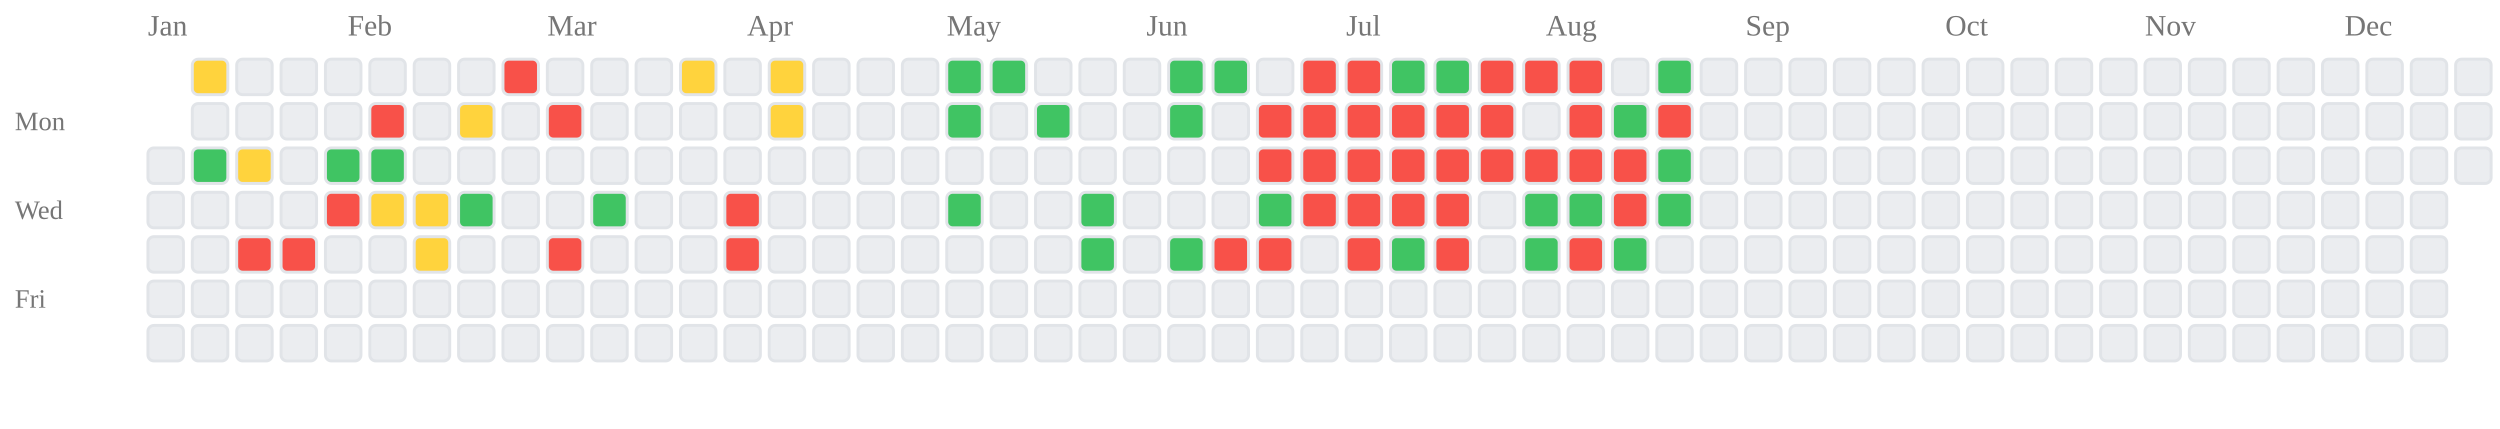
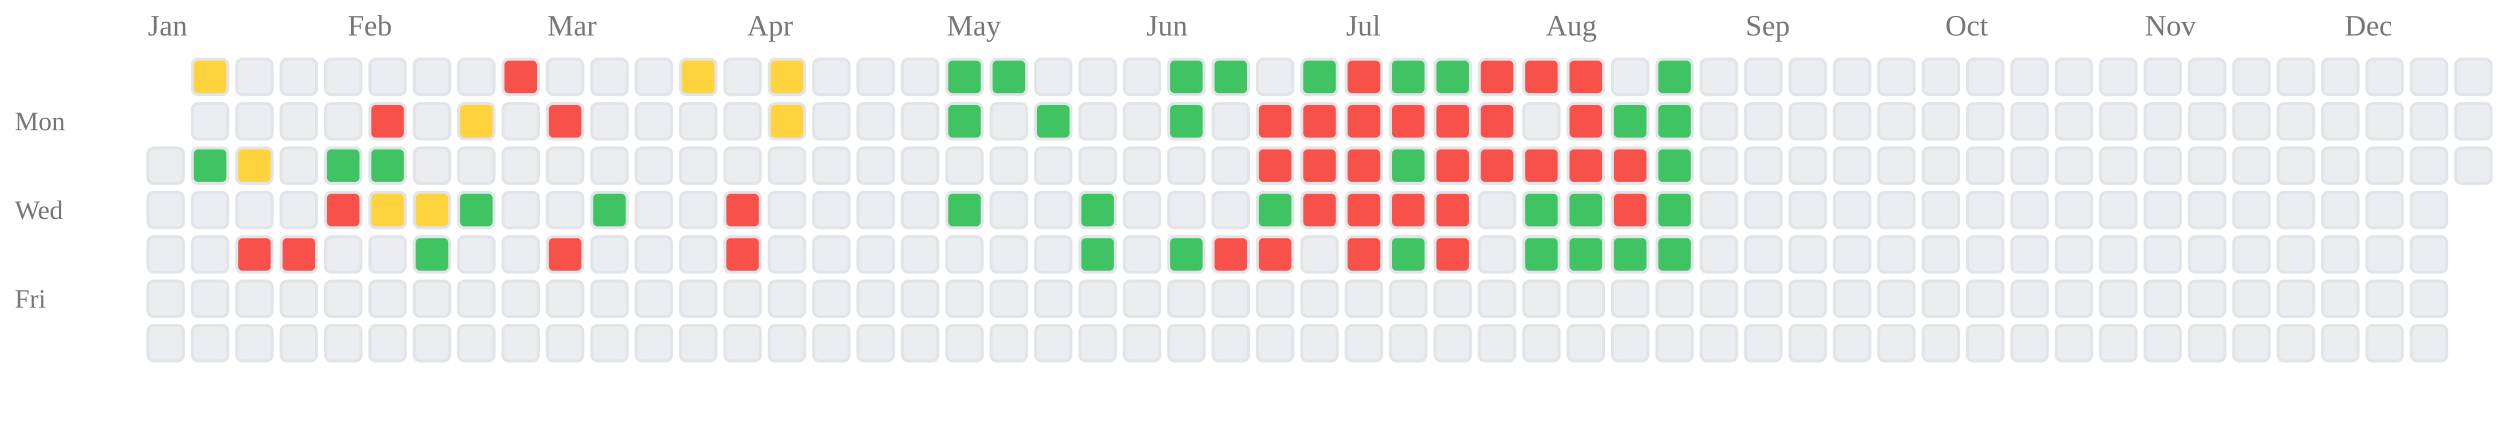
<svg xmlns="http://www.w3.org/2000/svg" width="845" height="145">
  <style>
        .month { font-size: 10px; fill: #767676; }
        .day { font-size: 9px; fill: #767676; }
        .cell { stroke: #e1e4e8; stroke-width: 1; }
        .cell-profit { fill: #40c463; }
        .cell-loss { fill: #f85149; }
        .cell-breakeven { fill: #ffd33d; }
        .cell-empty { fill: #ebedf0; }
    </style>
  <text x="50.0" y="12" class="month">Jan</text>
  <text x="117.5" y="12" class="month">Feb</text>
  <text x="185.0" y="12" class="month">Mar</text>
  <text x="252.5" y="12" class="month">Apr</text>
  <text x="320.0" y="12" class="month">May</text>
  <text x="387.5" y="12" class="month">Jun</text>
  <text x="455.0" y="12" class="month">Jul</text>
  <text x="522.5" y="12" class="month">Aug</text>
  <text x="590.0" y="12" class="month">Sep</text>
  <text x="657.5" y="12" class="month">Oct</text>
  <text x="725.0" y="12" class="month">Nov</text>
  <text x="792.5" y="12" class="month">Dec</text>
  <text x="5" y="44" class="day">Mon</text>
  <text x="5" y="74" class="day">Wed</text>
  <text x="5" y="104" class="day">Fri</text>
  <rect x="50" y="50" width="12" height="12" class="cell cell-empty" rx="2" ry="2" />
  <rect x="50" y="65" width="12" height="12" class="cell cell-empty" rx="2" ry="2" />
  <rect x="50" y="80" width="12" height="12" class="cell cell-empty" rx="2" ry="2" />
  <rect x="50" y="95" width="12" height="12" class="cell cell-empty" rx="2" ry="2" />
  <rect x="50" y="110" width="12" height="12" class="cell cell-empty" rx="2" ry="2" />
  <rect x="65" y="20" width="12" height="12" class="cell cell-breakeven" rx="2" ry="2" />
  <rect x="65" y="35" width="12" height="12" class="cell cell-empty" rx="2" ry="2" />
  <rect x="65" y="50" width="12" height="12" class="cell cell-profit" rx="2" ry="2" />
  <rect x="65" y="65" width="12" height="12" class="cell cell-empty" rx="2" ry="2" />
  <rect x="65" y="80" width="12" height="12" class="cell cell-empty" rx="2" ry="2" />
  <rect x="65" y="95" width="12" height="12" class="cell cell-empty" rx="2" ry="2" />
  <rect x="65" y="110" width="12" height="12" class="cell cell-empty" rx="2" ry="2" />
  <rect x="80" y="20" width="12" height="12" class="cell cell-empty" rx="2" ry="2" />
  <rect x="80" y="35" width="12" height="12" class="cell cell-empty" rx="2" ry="2" />
  <rect x="80" y="50" width="12" height="12" class="cell cell-breakeven" rx="2" ry="2" />
  <rect x="80" y="65" width="12" height="12" class="cell cell-empty" rx="2" ry="2" />
  <rect x="80" y="80" width="12" height="12" class="cell cell-loss" rx="2" ry="2" />
  <rect x="80" y="95" width="12" height="12" class="cell cell-empty" rx="2" ry="2" />
  <rect x="80" y="110" width="12" height="12" class="cell cell-empty" rx="2" ry="2" />
  <rect x="95" y="20" width="12" height="12" class="cell cell-empty" rx="2" ry="2" />
  <rect x="95" y="35" width="12" height="12" class="cell cell-empty" rx="2" ry="2" />
  <rect x="95" y="50" width="12" height="12" class="cell cell-empty" rx="2" ry="2" />
  <rect x="95" y="65" width="12" height="12" class="cell cell-empty" rx="2" ry="2" />
  <rect x="95" y="80" width="12" height="12" class="cell cell-loss" rx="2" ry="2" />
  <rect x="95" y="95" width="12" height="12" class="cell cell-empty" rx="2" ry="2" />
  <rect x="95" y="110" width="12" height="12" class="cell cell-empty" rx="2" ry="2" />
  <rect x="110" y="20" width="12" height="12" class="cell cell-empty" rx="2" ry="2" />
  <rect x="110" y="35" width="12" height="12" class="cell cell-empty" rx="2" ry="2" />
  <rect x="110" y="50" width="12" height="12" class="cell cell-profit" rx="2" ry="2" />
  <rect x="110" y="65" width="12" height="12" class="cell cell-loss" rx="2" ry="2" />
  <rect x="110" y="80" width="12" height="12" class="cell cell-empty" rx="2" ry="2" />
  <rect x="110" y="95" width="12" height="12" class="cell cell-empty" rx="2" ry="2" />
  <rect x="110" y="110" width="12" height="12" class="cell cell-empty" rx="2" ry="2" />
  <rect x="125" y="20" width="12" height="12" class="cell cell-empty" rx="2" ry="2" />
  <rect x="125" y="35" width="12" height="12" class="cell cell-loss" rx="2" ry="2" />
  <rect x="125" y="50" width="12" height="12" class="cell cell-profit" rx="2" ry="2" />
  <rect x="125" y="65" width="12" height="12" class="cell cell-breakeven" rx="2" ry="2" />
  <rect x="125" y="80" width="12" height="12" class="cell cell-empty" rx="2" ry="2" />
  <rect x="125" y="95" width="12" height="12" class="cell cell-empty" rx="2" ry="2" />
  <rect x="125" y="110" width="12" height="12" class="cell cell-empty" rx="2" ry="2" />
  <rect x="140" y="20" width="12" height="12" class="cell cell-empty" rx="2" ry="2" />
  <rect x="140" y="35" width="12" height="12" class="cell cell-empty" rx="2" ry="2" />
  <rect x="140" y="50" width="12" height="12" class="cell cell-empty" rx="2" ry="2" />
  <rect x="140" y="65" width="12" height="12" class="cell cell-breakeven" rx="2" ry="2" />
-   <rect x="140" y="80" width="12" height="12" class="cell cell-breakeven" rx="2" ry="2" />
+   <rect x="140" y="80" width="12" height="12" class="cell cell-profit" rx="2" ry="2" />
  <rect x="140" y="95" width="12" height="12" class="cell cell-empty" rx="2" ry="2" />
  <rect x="140" y="110" width="12" height="12" class="cell cell-empty" rx="2" ry="2" />
  <rect x="155" y="20" width="12" height="12" class="cell cell-empty" rx="2" ry="2" />
  <rect x="155" y="35" width="12" height="12" class="cell cell-breakeven" rx="2" ry="2" />
  <rect x="155" y="50" width="12" height="12" class="cell cell-empty" rx="2" ry="2" />
  <rect x="155" y="65" width="12" height="12" class="cell cell-profit" rx="2" ry="2" />
  <rect x="155" y="80" width="12" height="12" class="cell cell-empty" rx="2" ry="2" />
  <rect x="155" y="95" width="12" height="12" class="cell cell-empty" rx="2" ry="2" />
  <rect x="155" y="110" width="12" height="12" class="cell cell-empty" rx="2" ry="2" />
  <rect x="170" y="20" width="12" height="12" class="cell cell-loss" rx="2" ry="2" />
  <rect x="170" y="35" width="12" height="12" class="cell cell-empty" rx="2" ry="2" />
  <rect x="170" y="50" width="12" height="12" class="cell cell-empty" rx="2" ry="2" />
  <rect x="170" y="65" width="12" height="12" class="cell cell-empty" rx="2" ry="2" />
  <rect x="170" y="80" width="12" height="12" class="cell cell-empty" rx="2" ry="2" />
  <rect x="170" y="95" width="12" height="12" class="cell cell-empty" rx="2" ry="2" />
  <rect x="170" y="110" width="12" height="12" class="cell cell-empty" rx="2" ry="2" />
  <rect x="185" y="20" width="12" height="12" class="cell cell-empty" rx="2" ry="2" />
  <rect x="185" y="35" width="12" height="12" class="cell cell-loss" rx="2" ry="2" />
  <rect x="185" y="50" width="12" height="12" class="cell cell-empty" rx="2" ry="2" />
  <rect x="185" y="65" width="12" height="12" class="cell cell-empty" rx="2" ry="2" />
  <rect x="185" y="80" width="12" height="12" class="cell cell-loss" rx="2" ry="2" />
  <rect x="185" y="95" width="12" height="12" class="cell cell-empty" rx="2" ry="2" />
  <rect x="185" y="110" width="12" height="12" class="cell cell-empty" rx="2" ry="2" />
  <rect x="200" y="20" width="12" height="12" class="cell cell-empty" rx="2" ry="2" />
  <rect x="200" y="35" width="12" height="12" class="cell cell-empty" rx="2" ry="2" />
  <rect x="200" y="50" width="12" height="12" class="cell cell-empty" rx="2" ry="2" />
  <rect x="200" y="65" width="12" height="12" class="cell cell-profit" rx="2" ry="2" />
  <rect x="200" y="80" width="12" height="12" class="cell cell-empty" rx="2" ry="2" />
  <rect x="200" y="95" width="12" height="12" class="cell cell-empty" rx="2" ry="2" />
  <rect x="200" y="110" width="12" height="12" class="cell cell-empty" rx="2" ry="2" />
  <rect x="215" y="20" width="12" height="12" class="cell cell-empty" rx="2" ry="2" />
  <rect x="215" y="35" width="12" height="12" class="cell cell-empty" rx="2" ry="2" />
  <rect x="215" y="50" width="12" height="12" class="cell cell-empty" rx="2" ry="2" />
  <rect x="215" y="65" width="12" height="12" class="cell cell-empty" rx="2" ry="2" />
  <rect x="215" y="80" width="12" height="12" class="cell cell-empty" rx="2" ry="2" />
  <rect x="215" y="95" width="12" height="12" class="cell cell-empty" rx="2" ry="2" />
  <rect x="215" y="110" width="12" height="12" class="cell cell-empty" rx="2" ry="2" />
  <rect x="230" y="20" width="12" height="12" class="cell cell-breakeven" rx="2" ry="2" />
  <rect x="230" y="35" width="12" height="12" class="cell cell-empty" rx="2" ry="2" />
  <rect x="230" y="50" width="12" height="12" class="cell cell-empty" rx="2" ry="2" />
  <rect x="230" y="65" width="12" height="12" class="cell cell-empty" rx="2" ry="2" />
  <rect x="230" y="80" width="12" height="12" class="cell cell-empty" rx="2" ry="2" />
  <rect x="230" y="95" width="12" height="12" class="cell cell-empty" rx="2" ry="2" />
  <rect x="230" y="110" width="12" height="12" class="cell cell-empty" rx="2" ry="2" />
  <rect x="245" y="20" width="12" height="12" class="cell cell-empty" rx="2" ry="2" />
  <rect x="245" y="35" width="12" height="12" class="cell cell-empty" rx="2" ry="2" />
  <rect x="245" y="50" width="12" height="12" class="cell cell-empty" rx="2" ry="2" />
  <rect x="245" y="65" width="12" height="12" class="cell cell-loss" rx="2" ry="2" />
  <rect x="245" y="80" width="12" height="12" class="cell cell-loss" rx="2" ry="2" />
  <rect x="245" y="95" width="12" height="12" class="cell cell-empty" rx="2" ry="2" />
  <rect x="245" y="110" width="12" height="12" class="cell cell-empty" rx="2" ry="2" />
  <rect x="260" y="20" width="12" height="12" class="cell cell-breakeven" rx="2" ry="2" />
  <rect x="260" y="35" width="12" height="12" class="cell cell-breakeven" rx="2" ry="2" />
  <rect x="260" y="50" width="12" height="12" class="cell cell-empty" rx="2" ry="2" />
  <rect x="260" y="65" width="12" height="12" class="cell cell-empty" rx="2" ry="2" />
  <rect x="260" y="80" width="12" height="12" class="cell cell-empty" rx="2" ry="2" />
  <rect x="260" y="95" width="12" height="12" class="cell cell-empty" rx="2" ry="2" />
  <rect x="260" y="110" width="12" height="12" class="cell cell-empty" rx="2" ry="2" />
  <rect x="275" y="20" width="12" height="12" class="cell cell-empty" rx="2" ry="2" />
  <rect x="275" y="35" width="12" height="12" class="cell cell-empty" rx="2" ry="2" />
  <rect x="275" y="50" width="12" height="12" class="cell cell-empty" rx="2" ry="2" />
  <rect x="275" y="65" width="12" height="12" class="cell cell-empty" rx="2" ry="2" />
  <rect x="275" y="80" width="12" height="12" class="cell cell-empty" rx="2" ry="2" />
  <rect x="275" y="95" width="12" height="12" class="cell cell-empty" rx="2" ry="2" />
  <rect x="275" y="110" width="12" height="12" class="cell cell-empty" rx="2" ry="2" />
  <rect x="290" y="20" width="12" height="12" class="cell cell-empty" rx="2" ry="2" />
  <rect x="290" y="35" width="12" height="12" class="cell cell-empty" rx="2" ry="2" />
  <rect x="290" y="50" width="12" height="12" class="cell cell-empty" rx="2" ry="2" />
  <rect x="290" y="65" width="12" height="12" class="cell cell-empty" rx="2" ry="2" />
  <rect x="290" y="80" width="12" height="12" class="cell cell-empty" rx="2" ry="2" />
  <rect x="290" y="95" width="12" height="12" class="cell cell-empty" rx="2" ry="2" />
  <rect x="290" y="110" width="12" height="12" class="cell cell-empty" rx="2" ry="2" />
  <rect x="305" y="20" width="12" height="12" class="cell cell-empty" rx="2" ry="2" />
  <rect x="305" y="35" width="12" height="12" class="cell cell-empty" rx="2" ry="2" />
  <rect x="305" y="50" width="12" height="12" class="cell cell-empty" rx="2" ry="2" />
  <rect x="305" y="65" width="12" height="12" class="cell cell-empty" rx="2" ry="2" />
  <rect x="305" y="80" width="12" height="12" class="cell cell-empty" rx="2" ry="2" />
  <rect x="305" y="95" width="12" height="12" class="cell cell-empty" rx="2" ry="2" />
  <rect x="305" y="110" width="12" height="12" class="cell cell-empty" rx="2" ry="2" />
  <rect x="320" y="20" width="12" height="12" class="cell cell-profit" rx="2" ry="2" />
  <rect x="320" y="35" width="12" height="12" class="cell cell-profit" rx="2" ry="2" />
  <rect x="320" y="50" width="12" height="12" class="cell cell-empty" rx="2" ry="2" />
  <rect x="320" y="65" width="12" height="12" class="cell cell-profit" rx="2" ry="2" />
  <rect x="320" y="80" width="12" height="12" class="cell cell-empty" rx="2" ry="2" />
  <rect x="320" y="95" width="12" height="12" class="cell cell-empty" rx="2" ry="2" />
  <rect x="320" y="110" width="12" height="12" class="cell cell-empty" rx="2" ry="2" />
  <rect x="335" y="20" width="12" height="12" class="cell cell-profit" rx="2" ry="2" />
  <rect x="335" y="35" width="12" height="12" class="cell cell-empty" rx="2" ry="2" />
  <rect x="335" y="50" width="12" height="12" class="cell cell-empty" rx="2" ry="2" />
  <rect x="335" y="65" width="12" height="12" class="cell cell-empty" rx="2" ry="2" />
  <rect x="335" y="80" width="12" height="12" class="cell cell-empty" rx="2" ry="2" />
  <rect x="335" y="95" width="12" height="12" class="cell cell-empty" rx="2" ry="2" />
  <rect x="335" y="110" width="12" height="12" class="cell cell-empty" rx="2" ry="2" />
  <rect x="350" y="20" width="12" height="12" class="cell cell-empty" rx="2" ry="2" />
  <rect x="350" y="35" width="12" height="12" class="cell cell-profit" rx="2" ry="2" />
  <rect x="350" y="50" width="12" height="12" class="cell cell-empty" rx="2" ry="2" />
  <rect x="350" y="65" width="12" height="12" class="cell cell-empty" rx="2" ry="2" />
  <rect x="350" y="80" width="12" height="12" class="cell cell-empty" rx="2" ry="2" />
  <rect x="350" y="95" width="12" height="12" class="cell cell-empty" rx="2" ry="2" />
  <rect x="350" y="110" width="12" height="12" class="cell cell-empty" rx="2" ry="2" />
  <rect x="365" y="20" width="12" height="12" class="cell cell-empty" rx="2" ry="2" />
  <rect x="365" y="35" width="12" height="12" class="cell cell-empty" rx="2" ry="2" />
  <rect x="365" y="50" width="12" height="12" class="cell cell-empty" rx="2" ry="2" />
  <rect x="365" y="65" width="12" height="12" class="cell cell-profit" rx="2" ry="2" />
  <rect x="365" y="80" width="12" height="12" class="cell cell-profit" rx="2" ry="2" />
  <rect x="365" y="95" width="12" height="12" class="cell cell-empty" rx="2" ry="2" />
  <rect x="365" y="110" width="12" height="12" class="cell cell-empty" rx="2" ry="2" />
  <rect x="380" y="20" width="12" height="12" class="cell cell-empty" rx="2" ry="2" />
  <rect x="380" y="35" width="12" height="12" class="cell cell-empty" rx="2" ry="2" />
  <rect x="380" y="50" width="12" height="12" class="cell cell-empty" rx="2" ry="2" />
  <rect x="380" y="65" width="12" height="12" class="cell cell-empty" rx="2" ry="2" />
  <rect x="380" y="80" width="12" height="12" class="cell cell-empty" rx="2" ry="2" />
  <rect x="380" y="95" width="12" height="12" class="cell cell-empty" rx="2" ry="2" />
  <rect x="380" y="110" width="12" height="12" class="cell cell-empty" rx="2" ry="2" />
  <rect x="395" y="20" width="12" height="12" class="cell cell-profit" rx="2" ry="2" />
  <rect x="395" y="35" width="12" height="12" class="cell cell-profit" rx="2" ry="2" />
  <rect x="395" y="50" width="12" height="12" class="cell cell-empty" rx="2" ry="2" />
  <rect x="395" y="65" width="12" height="12" class="cell cell-empty" rx="2" ry="2" />
  <rect x="395" y="80" width="12" height="12" class="cell cell-profit" rx="2" ry="2" />
  <rect x="395" y="95" width="12" height="12" class="cell cell-empty" rx="2" ry="2" />
  <rect x="395" y="110" width="12" height="12" class="cell cell-empty" rx="2" ry="2" />
  <rect x="410" y="20" width="12" height="12" class="cell cell-profit" rx="2" ry="2" />
  <rect x="410" y="35" width="12" height="12" class="cell cell-empty" rx="2" ry="2" />
  <rect x="410" y="50" width="12" height="12" class="cell cell-empty" rx="2" ry="2" />
  <rect x="410" y="65" width="12" height="12" class="cell cell-empty" rx="2" ry="2" />
  <rect x="410" y="80" width="12" height="12" class="cell cell-loss" rx="2" ry="2" />
  <rect x="410" y="95" width="12" height="12" class="cell cell-empty" rx="2" ry="2" />
  <rect x="410" y="110" width="12" height="12" class="cell cell-empty" rx="2" ry="2" />
  <rect x="425" y="20" width="12" height="12" class="cell cell-empty" rx="2" ry="2" />
  <rect x="425" y="35" width="12" height="12" class="cell cell-loss" rx="2" ry="2" />
  <rect x="425" y="50" width="12" height="12" class="cell cell-loss" rx="2" ry="2" />
  <rect x="425" y="65" width="12" height="12" class="cell cell-profit" rx="2" ry="2" />
  <rect x="425" y="80" width="12" height="12" class="cell cell-loss" rx="2" ry="2" />
  <rect x="425" y="95" width="12" height="12" class="cell cell-empty" rx="2" ry="2" />
  <rect x="425" y="110" width="12" height="12" class="cell cell-empty" rx="2" ry="2" />
-   <rect x="440" y="20" width="12" height="12" class="cell cell-loss" rx="2" ry="2" />
+   <rect x="440" y="20" width="12" height="12" class="cell cell-profit" rx="2" ry="2" />
  <rect x="440" y="35" width="12" height="12" class="cell cell-loss" rx="2" ry="2" />
  <rect x="440" y="50" width="12" height="12" class="cell cell-loss" rx="2" ry="2" />
  <rect x="440" y="65" width="12" height="12" class="cell cell-loss" rx="2" ry="2" />
  <rect x="440" y="80" width="12" height="12" class="cell cell-empty" rx="2" ry="2" />
  <rect x="440" y="95" width="12" height="12" class="cell cell-empty" rx="2" ry="2" />
  <rect x="440" y="110" width="12" height="12" class="cell cell-empty" rx="2" ry="2" />
  <rect x="455" y="20" width="12" height="12" class="cell cell-loss" rx="2" ry="2" />
  <rect x="455" y="35" width="12" height="12" class="cell cell-loss" rx="2" ry="2" />
  <rect x="455" y="50" width="12" height="12" class="cell cell-loss" rx="2" ry="2" />
  <rect x="455" y="65" width="12" height="12" class="cell cell-loss" rx="2" ry="2" />
  <rect x="455" y="80" width="12" height="12" class="cell cell-loss" rx="2" ry="2" />
  <rect x="455" y="95" width="12" height="12" class="cell cell-empty" rx="2" ry="2" />
  <rect x="455" y="110" width="12" height="12" class="cell cell-empty" rx="2" ry="2" />
  <rect x="470" y="20" width="12" height="12" class="cell cell-profit" rx="2" ry="2" />
  <rect x="470" y="35" width="12" height="12" class="cell cell-loss" rx="2" ry="2" />
-   <rect x="470" y="50" width="12" height="12" class="cell cell-loss" rx="2" ry="2" />
+   <rect x="470" y="50" width="12" height="12" class="cell cell-profit" rx="2" ry="2" />
  <rect x="470" y="65" width="12" height="12" class="cell cell-loss" rx="2" ry="2" />
  <rect x="470" y="80" width="12" height="12" class="cell cell-profit" rx="2" ry="2" />
  <rect x="470" y="95" width="12" height="12" class="cell cell-empty" rx="2" ry="2" />
  <rect x="470" y="110" width="12" height="12" class="cell cell-empty" rx="2" ry="2" />
  <rect x="485" y="20" width="12" height="12" class="cell cell-profit" rx="2" ry="2" />
  <rect x="485" y="35" width="12" height="12" class="cell cell-loss" rx="2" ry="2" />
  <rect x="485" y="50" width="12" height="12" class="cell cell-loss" rx="2" ry="2" />
  <rect x="485" y="65" width="12" height="12" class="cell cell-loss" rx="2" ry="2" />
  <rect x="485" y="80" width="12" height="12" class="cell cell-loss" rx="2" ry="2" />
  <rect x="485" y="95" width="12" height="12" class="cell cell-empty" rx="2" ry="2" />
  <rect x="485" y="110" width="12" height="12" class="cell cell-empty" rx="2" ry="2" />
  <rect x="500" y="20" width="12" height="12" class="cell cell-loss" rx="2" ry="2" />
  <rect x="500" y="35" width="12" height="12" class="cell cell-loss" rx="2" ry="2" />
  <rect x="500" y="50" width="12" height="12" class="cell cell-loss" rx="2" ry="2" />
  <rect x="500" y="65" width="12" height="12" class="cell cell-empty" rx="2" ry="2" />
  <rect x="500" y="80" width="12" height="12" class="cell cell-empty" rx="2" ry="2" />
  <rect x="500" y="95" width="12" height="12" class="cell cell-empty" rx="2" ry="2" />
  <rect x="500" y="110" width="12" height="12" class="cell cell-empty" rx="2" ry="2" />
  <rect x="515" y="20" width="12" height="12" class="cell cell-loss" rx="2" ry="2" />
  <rect x="515" y="35" width="12" height="12" class="cell cell-empty" rx="2" ry="2" />
  <rect x="515" y="50" width="12" height="12" class="cell cell-loss" rx="2" ry="2" />
  <rect x="515" y="65" width="12" height="12" class="cell cell-profit" rx="2" ry="2" />
  <rect x="515" y="80" width="12" height="12" class="cell cell-profit" rx="2" ry="2" />
  <rect x="515" y="95" width="12" height="12" class="cell cell-empty" rx="2" ry="2" />
  <rect x="515" y="110" width="12" height="12" class="cell cell-empty" rx="2" ry="2" />
  <rect x="530" y="20" width="12" height="12" class="cell cell-loss" rx="2" ry="2" />
  <rect x="530" y="35" width="12" height="12" class="cell cell-loss" rx="2" ry="2" />
  <rect x="530" y="50" width="12" height="12" class="cell cell-loss" rx="2" ry="2" />
  <rect x="530" y="65" width="12" height="12" class="cell cell-profit" rx="2" ry="2" />
-   <rect x="530" y="80" width="12" height="12" class="cell cell-loss" rx="2" ry="2" />
+   <rect x="530" y="80" width="12" height="12" class="cell cell-profit" rx="2" ry="2" />
  <rect x="530" y="95" width="12" height="12" class="cell cell-empty" rx="2" ry="2" />
  <rect x="530" y="110" width="12" height="12" class="cell cell-empty" rx="2" ry="2" />
  <rect x="545" y="20" width="12" height="12" class="cell cell-empty" rx="2" ry="2" />
  <rect x="545" y="35" width="12" height="12" class="cell cell-profit" rx="2" ry="2" />
  <rect x="545" y="50" width="12" height="12" class="cell cell-loss" rx="2" ry="2" />
  <rect x="545" y="65" width="12" height="12" class="cell cell-loss" rx="2" ry="2" />
  <rect x="545" y="80" width="12" height="12" class="cell cell-profit" rx="2" ry="2" />
  <rect x="545" y="95" width="12" height="12" class="cell cell-empty" rx="2" ry="2" />
  <rect x="545" y="110" width="12" height="12" class="cell cell-empty" rx="2" ry="2" />
  <rect x="560" y="20" width="12" height="12" class="cell cell-profit" rx="2" ry="2" />
-   <rect x="560" y="35" width="12" height="12" class="cell cell-loss" rx="2" ry="2" />
+   <rect x="560" y="35" width="12" height="12" class="cell cell-profit" rx="2" ry="2" />
  <rect x="560" y="50" width="12" height="12" class="cell cell-profit" rx="2" ry="2" />
  <rect x="560" y="65" width="12" height="12" class="cell cell-profit" rx="2" ry="2" />
-   <rect x="560" y="80" width="12" height="12" class="cell cell-empty" rx="2" ry="2" />
+   <rect x="560" y="80" width="12" height="12" class="cell cell-profit" rx="2" ry="2" />
  <rect x="560" y="95" width="12" height="12" class="cell cell-empty" rx="2" ry="2" />
  <rect x="560" y="110" width="12" height="12" class="cell cell-empty" rx="2" ry="2" />
  <rect x="575" y="20" width="12" height="12" class="cell cell-empty" rx="2" ry="2" />
  <rect x="575" y="35" width="12" height="12" class="cell cell-empty" rx="2" ry="2" />
  <rect x="575" y="50" width="12" height="12" class="cell cell-empty" rx="2" ry="2" />
  <rect x="575" y="65" width="12" height="12" class="cell cell-empty" rx="2" ry="2" />
  <rect x="575" y="80" width="12" height="12" class="cell cell-empty" rx="2" ry="2" />
  <rect x="575" y="95" width="12" height="12" class="cell cell-empty" rx="2" ry="2" />
  <rect x="575" y="110" width="12" height="12" class="cell cell-empty" rx="2" ry="2" />
  <rect x="590" y="20" width="12" height="12" class="cell cell-empty" rx="2" ry="2" />
  <rect x="590" y="35" width="12" height="12" class="cell cell-empty" rx="2" ry="2" />
  <rect x="590" y="50" width="12" height="12" class="cell cell-empty" rx="2" ry="2" />
  <rect x="590" y="65" width="12" height="12" class="cell cell-empty" rx="2" ry="2" />
  <rect x="590" y="80" width="12" height="12" class="cell cell-empty" rx="2" ry="2" />
  <rect x="590" y="95" width="12" height="12" class="cell cell-empty" rx="2" ry="2" />
  <rect x="590" y="110" width="12" height="12" class="cell cell-empty" rx="2" ry="2" />
  <rect x="605" y="20" width="12" height="12" class="cell cell-empty" rx="2" ry="2" />
  <rect x="605" y="35" width="12" height="12" class="cell cell-empty" rx="2" ry="2" />
  <rect x="605" y="50" width="12" height="12" class="cell cell-empty" rx="2" ry="2" />
  <rect x="605" y="65" width="12" height="12" class="cell cell-empty" rx="2" ry="2" />
  <rect x="605" y="80" width="12" height="12" class="cell cell-empty" rx="2" ry="2" />
  <rect x="605" y="95" width="12" height="12" class="cell cell-empty" rx="2" ry="2" />
  <rect x="605" y="110" width="12" height="12" class="cell cell-empty" rx="2" ry="2" />
  <rect x="620" y="20" width="12" height="12" class="cell cell-empty" rx="2" ry="2" />
  <rect x="620" y="35" width="12" height="12" class="cell cell-empty" rx="2" ry="2" />
  <rect x="620" y="50" width="12" height="12" class="cell cell-empty" rx="2" ry="2" />
  <rect x="620" y="65" width="12" height="12" class="cell cell-empty" rx="2" ry="2" />
  <rect x="620" y="80" width="12" height="12" class="cell cell-empty" rx="2" ry="2" />
  <rect x="620" y="95" width="12" height="12" class="cell cell-empty" rx="2" ry="2" />
  <rect x="620" y="110" width="12" height="12" class="cell cell-empty" rx="2" ry="2" />
  <rect x="635" y="20" width="12" height="12" class="cell cell-empty" rx="2" ry="2" />
  <rect x="635" y="35" width="12" height="12" class="cell cell-empty" rx="2" ry="2" />
  <rect x="635" y="50" width="12" height="12" class="cell cell-empty" rx="2" ry="2" />
  <rect x="635" y="65" width="12" height="12" class="cell cell-empty" rx="2" ry="2" />
  <rect x="635" y="80" width="12" height="12" class="cell cell-empty" rx="2" ry="2" />
  <rect x="635" y="95" width="12" height="12" class="cell cell-empty" rx="2" ry="2" />
  <rect x="635" y="110" width="12" height="12" class="cell cell-empty" rx="2" ry="2" />
  <rect x="650" y="20" width="12" height="12" class="cell cell-empty" rx="2" ry="2" />
  <rect x="650" y="35" width="12" height="12" class="cell cell-empty" rx="2" ry="2" />
  <rect x="650" y="50" width="12" height="12" class="cell cell-empty" rx="2" ry="2" />
  <rect x="650" y="65" width="12" height="12" class="cell cell-empty" rx="2" ry="2" />
  <rect x="650" y="80" width="12" height="12" class="cell cell-empty" rx="2" ry="2" />
  <rect x="650" y="95" width="12" height="12" class="cell cell-empty" rx="2" ry="2" />
  <rect x="650" y="110" width="12" height="12" class="cell cell-empty" rx="2" ry="2" />
  <rect x="665" y="20" width="12" height="12" class="cell cell-empty" rx="2" ry="2" />
  <rect x="665" y="35" width="12" height="12" class="cell cell-empty" rx="2" ry="2" />
  <rect x="665" y="50" width="12" height="12" class="cell cell-empty" rx="2" ry="2" />
  <rect x="665" y="65" width="12" height="12" class="cell cell-empty" rx="2" ry="2" />
  <rect x="665" y="80" width="12" height="12" class="cell cell-empty" rx="2" ry="2" />
  <rect x="665" y="95" width="12" height="12" class="cell cell-empty" rx="2" ry="2" />
  <rect x="665" y="110" width="12" height="12" class="cell cell-empty" rx="2" ry="2" />
  <rect x="680" y="20" width="12" height="12" class="cell cell-empty" rx="2" ry="2" />
  <rect x="680" y="35" width="12" height="12" class="cell cell-empty" rx="2" ry="2" />
  <rect x="680" y="50" width="12" height="12" class="cell cell-empty" rx="2" ry="2" />
  <rect x="680" y="65" width="12" height="12" class="cell cell-empty" rx="2" ry="2" />
  <rect x="680" y="80" width="12" height="12" class="cell cell-empty" rx="2" ry="2" />
  <rect x="680" y="95" width="12" height="12" class="cell cell-empty" rx="2" ry="2" />
  <rect x="680" y="110" width="12" height="12" class="cell cell-empty" rx="2" ry="2" />
  <rect x="695" y="20" width="12" height="12" class="cell cell-empty" rx="2" ry="2" />
  <rect x="695" y="35" width="12" height="12" class="cell cell-empty" rx="2" ry="2" />
  <rect x="695" y="50" width="12" height="12" class="cell cell-empty" rx="2" ry="2" />
  <rect x="695" y="65" width="12" height="12" class="cell cell-empty" rx="2" ry="2" />
  <rect x="695" y="80" width="12" height="12" class="cell cell-empty" rx="2" ry="2" />
  <rect x="695" y="95" width="12" height="12" class="cell cell-empty" rx="2" ry="2" />
  <rect x="695" y="110" width="12" height="12" class="cell cell-empty" rx="2" ry="2" />
  <rect x="710" y="20" width="12" height="12" class="cell cell-empty" rx="2" ry="2" />
  <rect x="710" y="35" width="12" height="12" class="cell cell-empty" rx="2" ry="2" />
  <rect x="710" y="50" width="12" height="12" class="cell cell-empty" rx="2" ry="2" />
  <rect x="710" y="65" width="12" height="12" class="cell cell-empty" rx="2" ry="2" />
  <rect x="710" y="80" width="12" height="12" class="cell cell-empty" rx="2" ry="2" />
  <rect x="710" y="95" width="12" height="12" class="cell cell-empty" rx="2" ry="2" />
  <rect x="710" y="110" width="12" height="12" class="cell cell-empty" rx="2" ry="2" />
  <rect x="725" y="20" width="12" height="12" class="cell cell-empty" rx="2" ry="2" />
  <rect x="725" y="35" width="12" height="12" class="cell cell-empty" rx="2" ry="2" />
  <rect x="725" y="50" width="12" height="12" class="cell cell-empty" rx="2" ry="2" />
  <rect x="725" y="65" width="12" height="12" class="cell cell-empty" rx="2" ry="2" />
  <rect x="725" y="80" width="12" height="12" class="cell cell-empty" rx="2" ry="2" />
  <rect x="725" y="95" width="12" height="12" class="cell cell-empty" rx="2" ry="2" />
  <rect x="725" y="110" width="12" height="12" class="cell cell-empty" rx="2" ry="2" />
  <rect x="740" y="20" width="12" height="12" class="cell cell-empty" rx="2" ry="2" />
  <rect x="740" y="35" width="12" height="12" class="cell cell-empty" rx="2" ry="2" />
  <rect x="740" y="50" width="12" height="12" class="cell cell-empty" rx="2" ry="2" />
  <rect x="740" y="65" width="12" height="12" class="cell cell-empty" rx="2" ry="2" />
  <rect x="740" y="80" width="12" height="12" class="cell cell-empty" rx="2" ry="2" />
  <rect x="740" y="95" width="12" height="12" class="cell cell-empty" rx="2" ry="2" />
  <rect x="740" y="110" width="12" height="12" class="cell cell-empty" rx="2" ry="2" />
  <rect x="755" y="20" width="12" height="12" class="cell cell-empty" rx="2" ry="2" />
  <rect x="755" y="35" width="12" height="12" class="cell cell-empty" rx="2" ry="2" />
  <rect x="755" y="50" width="12" height="12" class="cell cell-empty" rx="2" ry="2" />
  <rect x="755" y="65" width="12" height="12" class="cell cell-empty" rx="2" ry="2" />
  <rect x="755" y="80" width="12" height="12" class="cell cell-empty" rx="2" ry="2" />
  <rect x="755" y="95" width="12" height="12" class="cell cell-empty" rx="2" ry="2" />
  <rect x="755" y="110" width="12" height="12" class="cell cell-empty" rx="2" ry="2" />
  <rect x="770" y="20" width="12" height="12" class="cell cell-empty" rx="2" ry="2" />
  <rect x="770" y="35" width="12" height="12" class="cell cell-empty" rx="2" ry="2" />
  <rect x="770" y="50" width="12" height="12" class="cell cell-empty" rx="2" ry="2" />
  <rect x="770" y="65" width="12" height="12" class="cell cell-empty" rx="2" ry="2" />
  <rect x="770" y="80" width="12" height="12" class="cell cell-empty" rx="2" ry="2" />
  <rect x="770" y="95" width="12" height="12" class="cell cell-empty" rx="2" ry="2" />
  <rect x="770" y="110" width="12" height="12" class="cell cell-empty" rx="2" ry="2" />
  <rect x="785" y="20" width="12" height="12" class="cell cell-empty" rx="2" ry="2" />
  <rect x="785" y="35" width="12" height="12" class="cell cell-empty" rx="2" ry="2" />
  <rect x="785" y="50" width="12" height="12" class="cell cell-empty" rx="2" ry="2" />
  <rect x="785" y="65" width="12" height="12" class="cell cell-empty" rx="2" ry="2" />
  <rect x="785" y="80" width="12" height="12" class="cell cell-empty" rx="2" ry="2" />
  <rect x="785" y="95" width="12" height="12" class="cell cell-empty" rx="2" ry="2" />
  <rect x="785" y="110" width="12" height="12" class="cell cell-empty" rx="2" ry="2" />
  <rect x="800" y="20" width="12" height="12" class="cell cell-empty" rx="2" ry="2" />
  <rect x="800" y="35" width="12" height="12" class="cell cell-empty" rx="2" ry="2" />
  <rect x="800" y="50" width="12" height="12" class="cell cell-empty" rx="2" ry="2" />
  <rect x="800" y="65" width="12" height="12" class="cell cell-empty" rx="2" ry="2" />
  <rect x="800" y="80" width="12" height="12" class="cell cell-empty" rx="2" ry="2" />
  <rect x="800" y="95" width="12" height="12" class="cell cell-empty" rx="2" ry="2" />
  <rect x="800" y="110" width="12" height="12" class="cell cell-empty" rx="2" ry="2" />
  <rect x="815" y="20" width="12" height="12" class="cell cell-empty" rx="2" ry="2" />
  <rect x="815" y="35" width="12" height="12" class="cell cell-empty" rx="2" ry="2" />
  <rect x="815" y="50" width="12" height="12" class="cell cell-empty" rx="2" ry="2" />
  <rect x="815" y="65" width="12" height="12" class="cell cell-empty" rx="2" ry="2" />
  <rect x="815" y="80" width="12" height="12" class="cell cell-empty" rx="2" ry="2" />
  <rect x="815" y="95" width="12" height="12" class="cell cell-empty" rx="2" ry="2" />
  <rect x="815" y="110" width="12" height="12" class="cell cell-empty" rx="2" ry="2" />
  <rect x="830" y="20" width="12" height="12" class="cell cell-empty" rx="2" ry="2" />
  <rect x="830" y="35" width="12" height="12" class="cell cell-empty" rx="2" ry="2" />
  <rect x="830" y="50" width="12" height="12" class="cell cell-empty" rx="2" ry="2" />
</svg>
